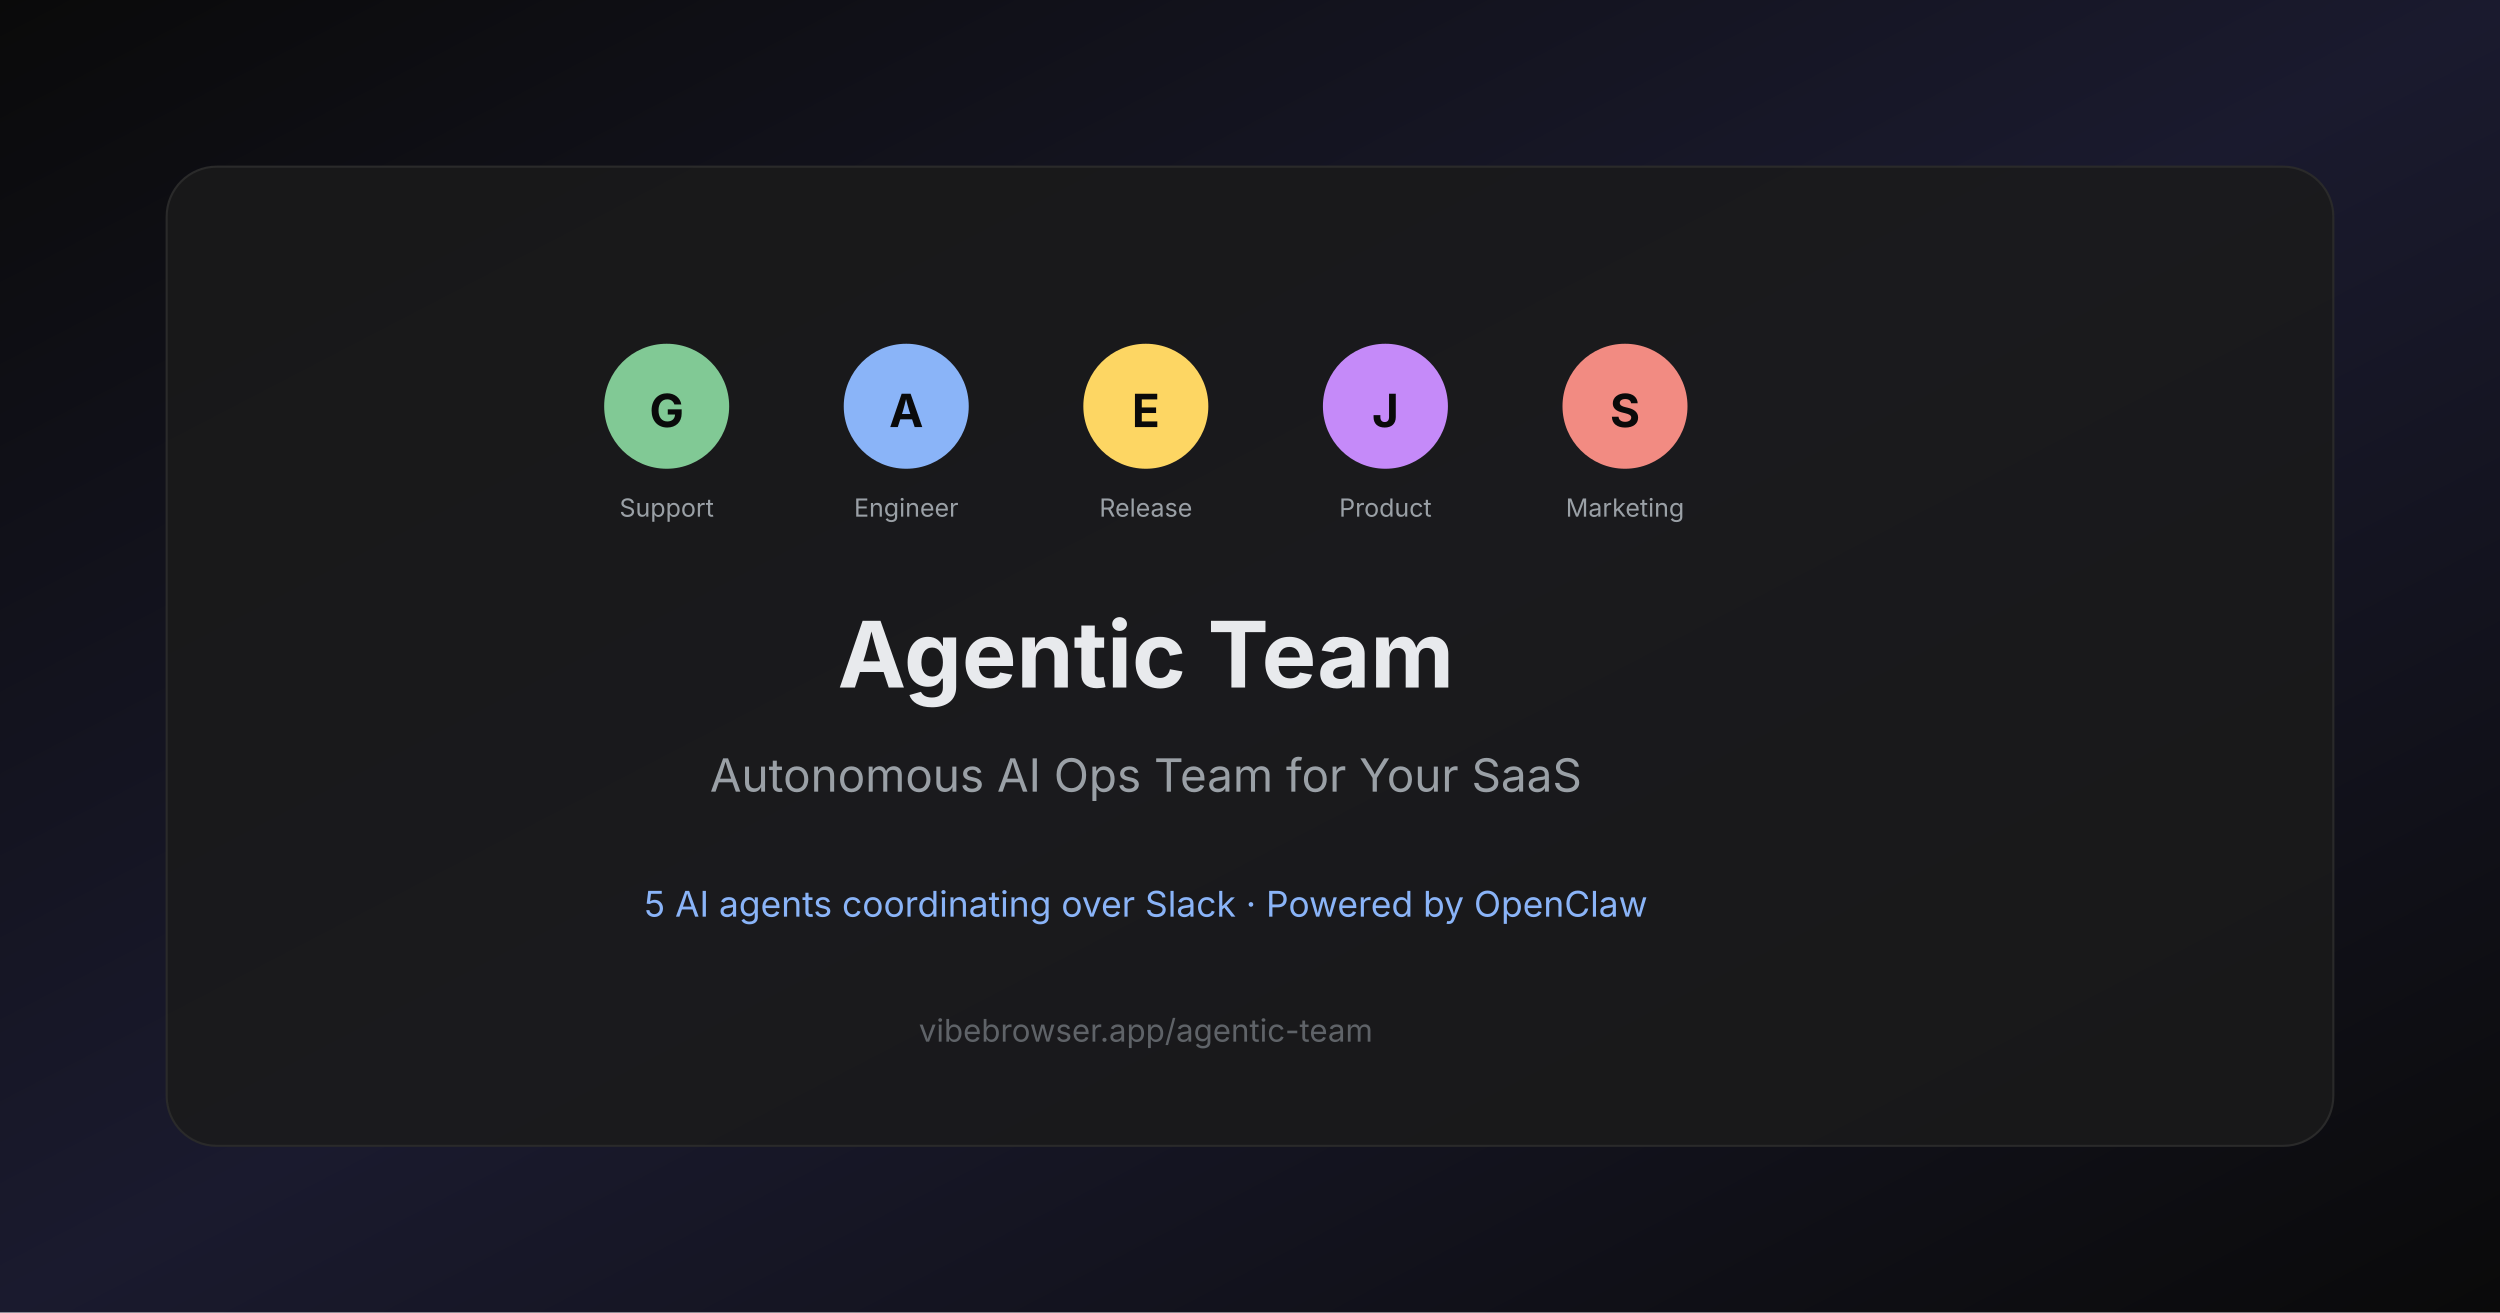
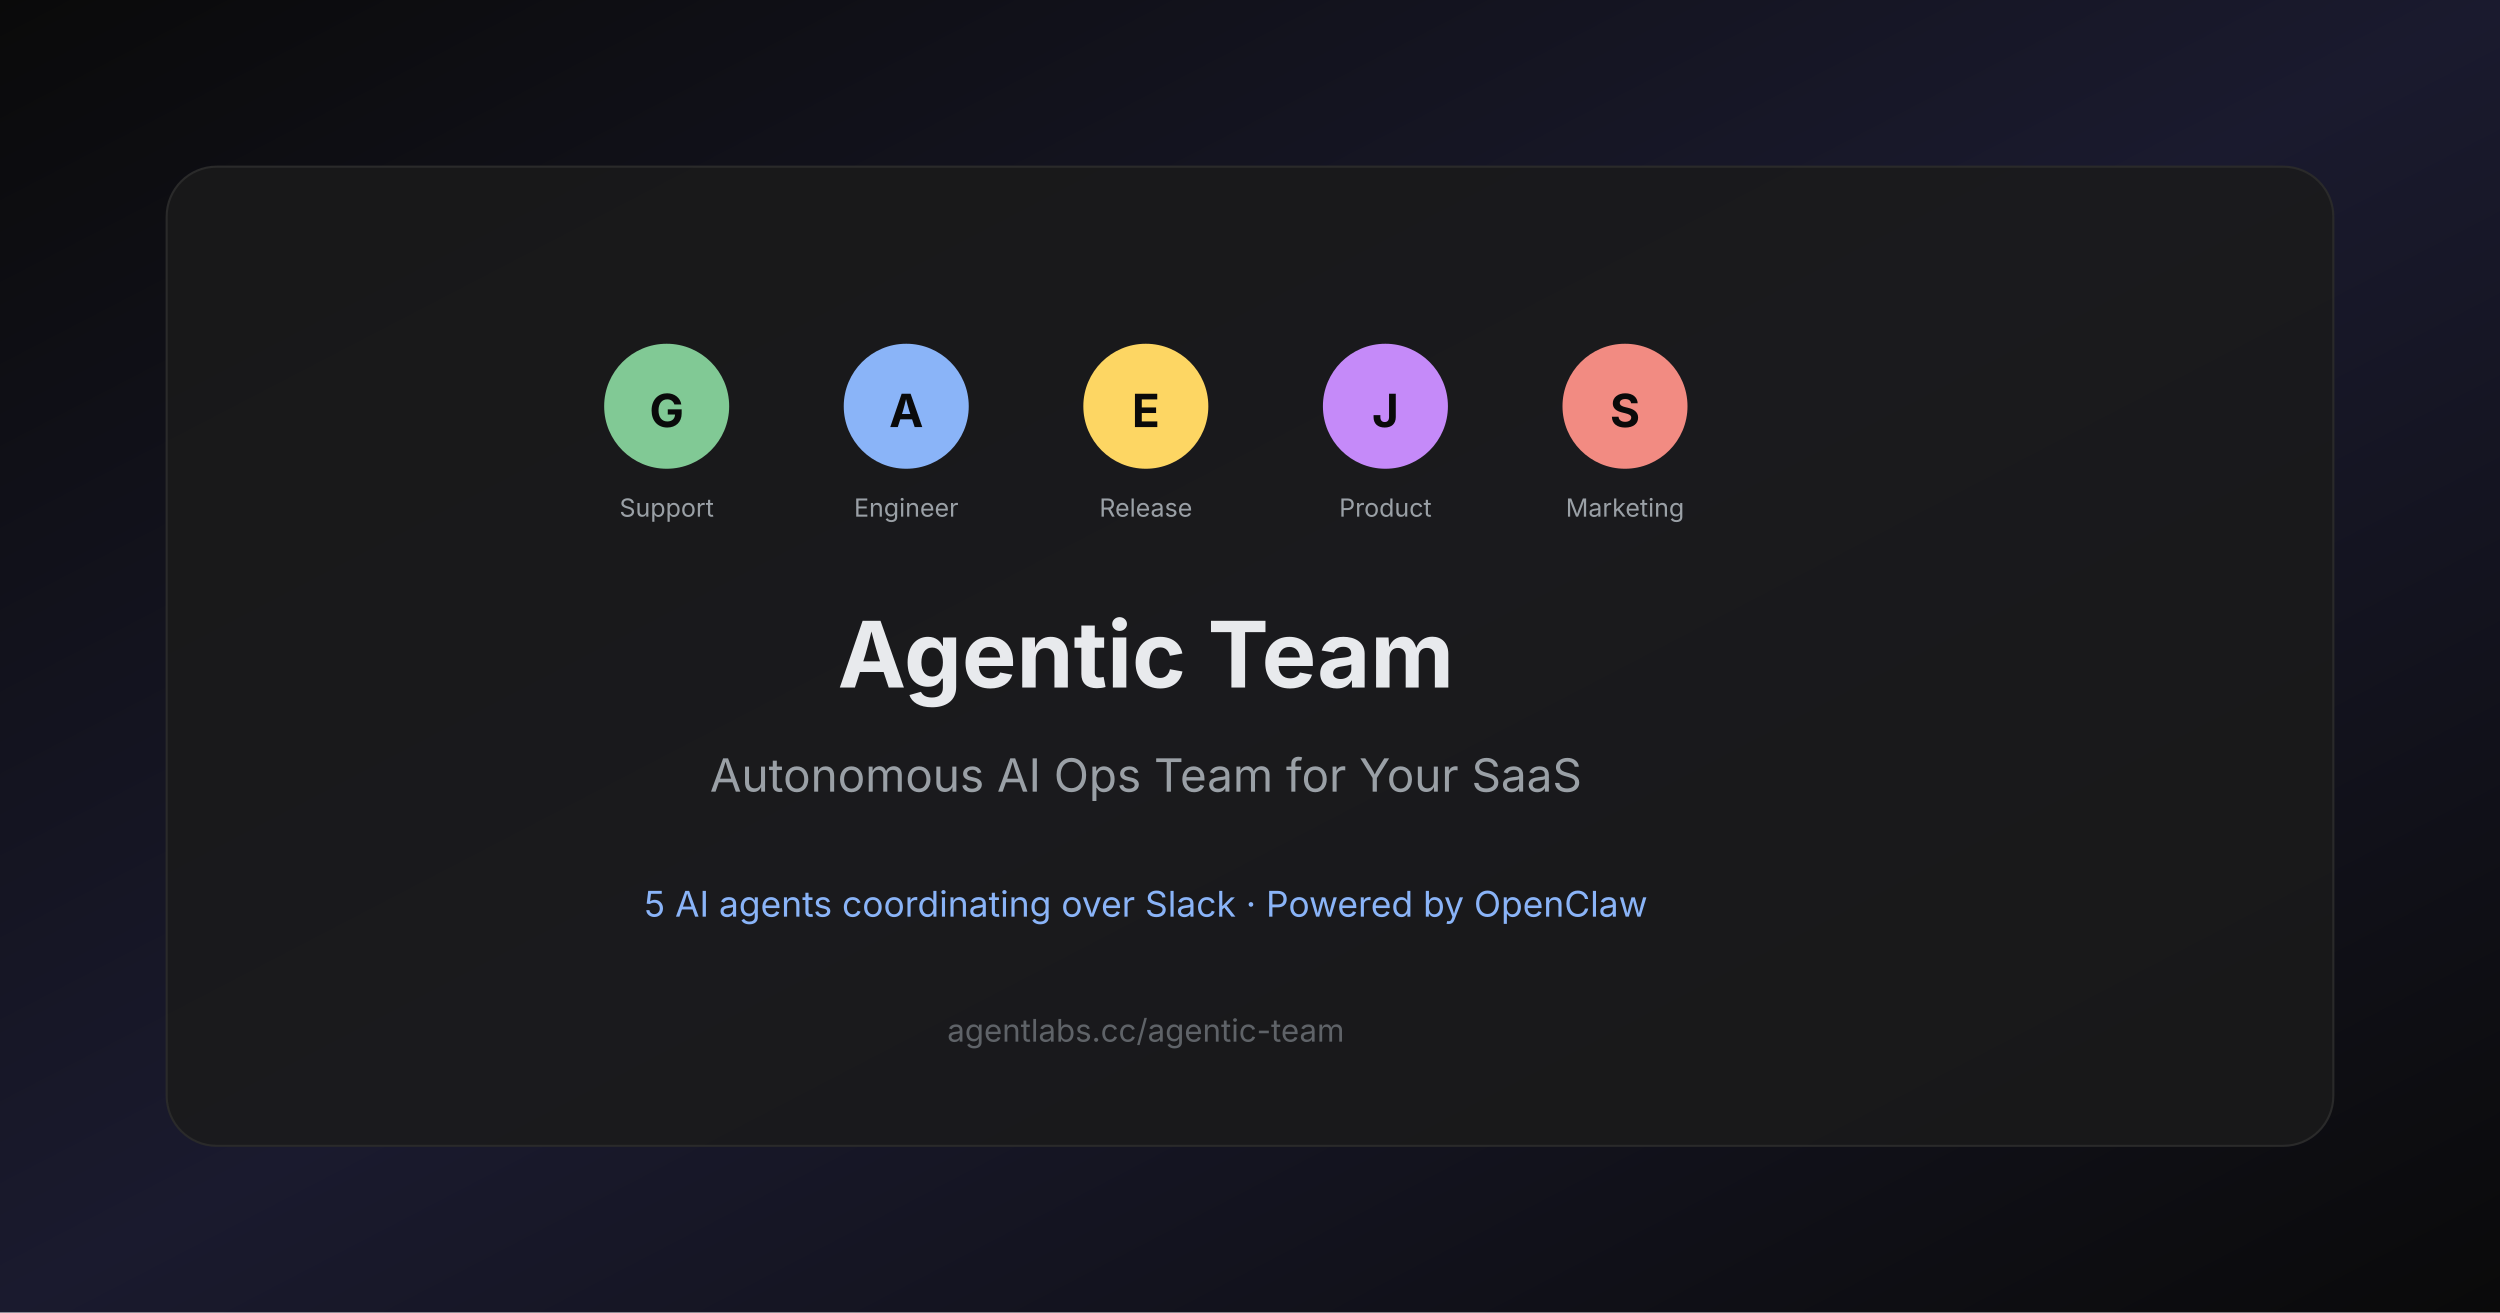
<svg xmlns="http://www.w3.org/2000/svg" width="1200" height="630" viewBox="0 0 1200 630" role="img" aria-label="Vibe Agentic Team - Autonomous AI Ops Team">
  <defs>
    <linearGradient id="bg" x1="0" y1="0" x2="1" y2="1">
      <stop offset="0%" stop-color="#0a0a0a" />
      <stop offset="50%" stop-color="#1a1a2e" />
      <stop offset="100%" stop-color="#0a0a0a" />
    </linearGradient>
  </defs>
  <rect width="1200" height="630" fill="url(#bg)" />
  <rect x="80" y="80" width="1040" height="470" rx="24" fill="rgba(26, 26, 26, 0.85)" stroke="#2a2a2a" stroke-width="1" />
  <circle cx="320" cy="195" r="30" fill="#81c995" />
  <text x="320" y="205" fill="#0a0a0a" font-size="22" font-family="Inter, Arial, sans-serif" font-weight="700" text-anchor="middle">G</text>
  <circle cx="435" cy="195" r="30" fill="#8ab4f8" />
  <text x="435" y="205" fill="#0a0a0a" font-size="22" font-family="Inter, Arial, sans-serif" font-weight="700" text-anchor="middle">A</text>
  <circle cx="550" cy="195" r="30" fill="#fdd663" />
  <text x="550" y="205" fill="#0a0a0a" font-size="22" font-family="Inter, Arial, sans-serif" font-weight="700" text-anchor="middle">E</text>
  <circle cx="665" cy="195" r="30" fill="#c58af9" />
  <text x="665" y="205" fill="#0a0a0a" font-size="22" font-family="Inter, Arial, sans-serif" font-weight="700" text-anchor="middle">J</text>
  <circle cx="780" cy="195" r="30" fill="#f28b82" />
  <text x="780" y="205" fill="#0a0a0a" font-size="22" font-family="Inter, Arial, sans-serif" font-weight="700" text-anchor="middle">S</text>
  <text x="320" y="248" fill="#9aa0a6" font-size="12" font-family="Inter, Arial, sans-serif" text-anchor="middle">Support</text>
  <text x="435" y="248" fill="#9aa0a6" font-size="12" font-family="Inter, Arial, sans-serif" text-anchor="middle">Engineer</text>
  <text x="550" y="248" fill="#9aa0a6" font-size="12" font-family="Inter, Arial, sans-serif" text-anchor="middle">Release</text>
  <text x="665" y="248" fill="#9aa0a6" font-size="12" font-family="Inter, Arial, sans-serif" text-anchor="middle">Product</text>
  <text x="780" y="248" fill="#9aa0a6" font-size="12" font-family="Inter, Arial, sans-serif" text-anchor="middle">Marketing</text>
  <text x="550" y="330" fill="#e8eaed" font-size="44" font-family="Inter, Arial, sans-serif" font-weight="700" text-anchor="middle">Agentic Team</text>
  <text x="550" y="380" fill="#9aa0a6" font-size="22" font-family="Inter, Arial, sans-serif" text-anchor="middle">Autonomous AI Ops Team for Your SaaS</text>
  <text x="550" y="440" fill="#8ab4f8" font-size="17" font-family="Inter, Arial, sans-serif" text-anchor="middle">5 AI agents coordinating over Slack · Powered by OpenClaw</text>
-   <text x="550" y="500" fill="#5f6368" font-size="15" font-family="Inter, Arial, sans-serif" text-anchor="middle">vibebrowser.app/agentic-team</text>
+   <text x="550" y="500" fill="#5f6368" font-size="15" font-family="Inter, Arial, sans-serif" text-anchor="middle">agentlabs.cc/agentic-team</text>
</svg>
